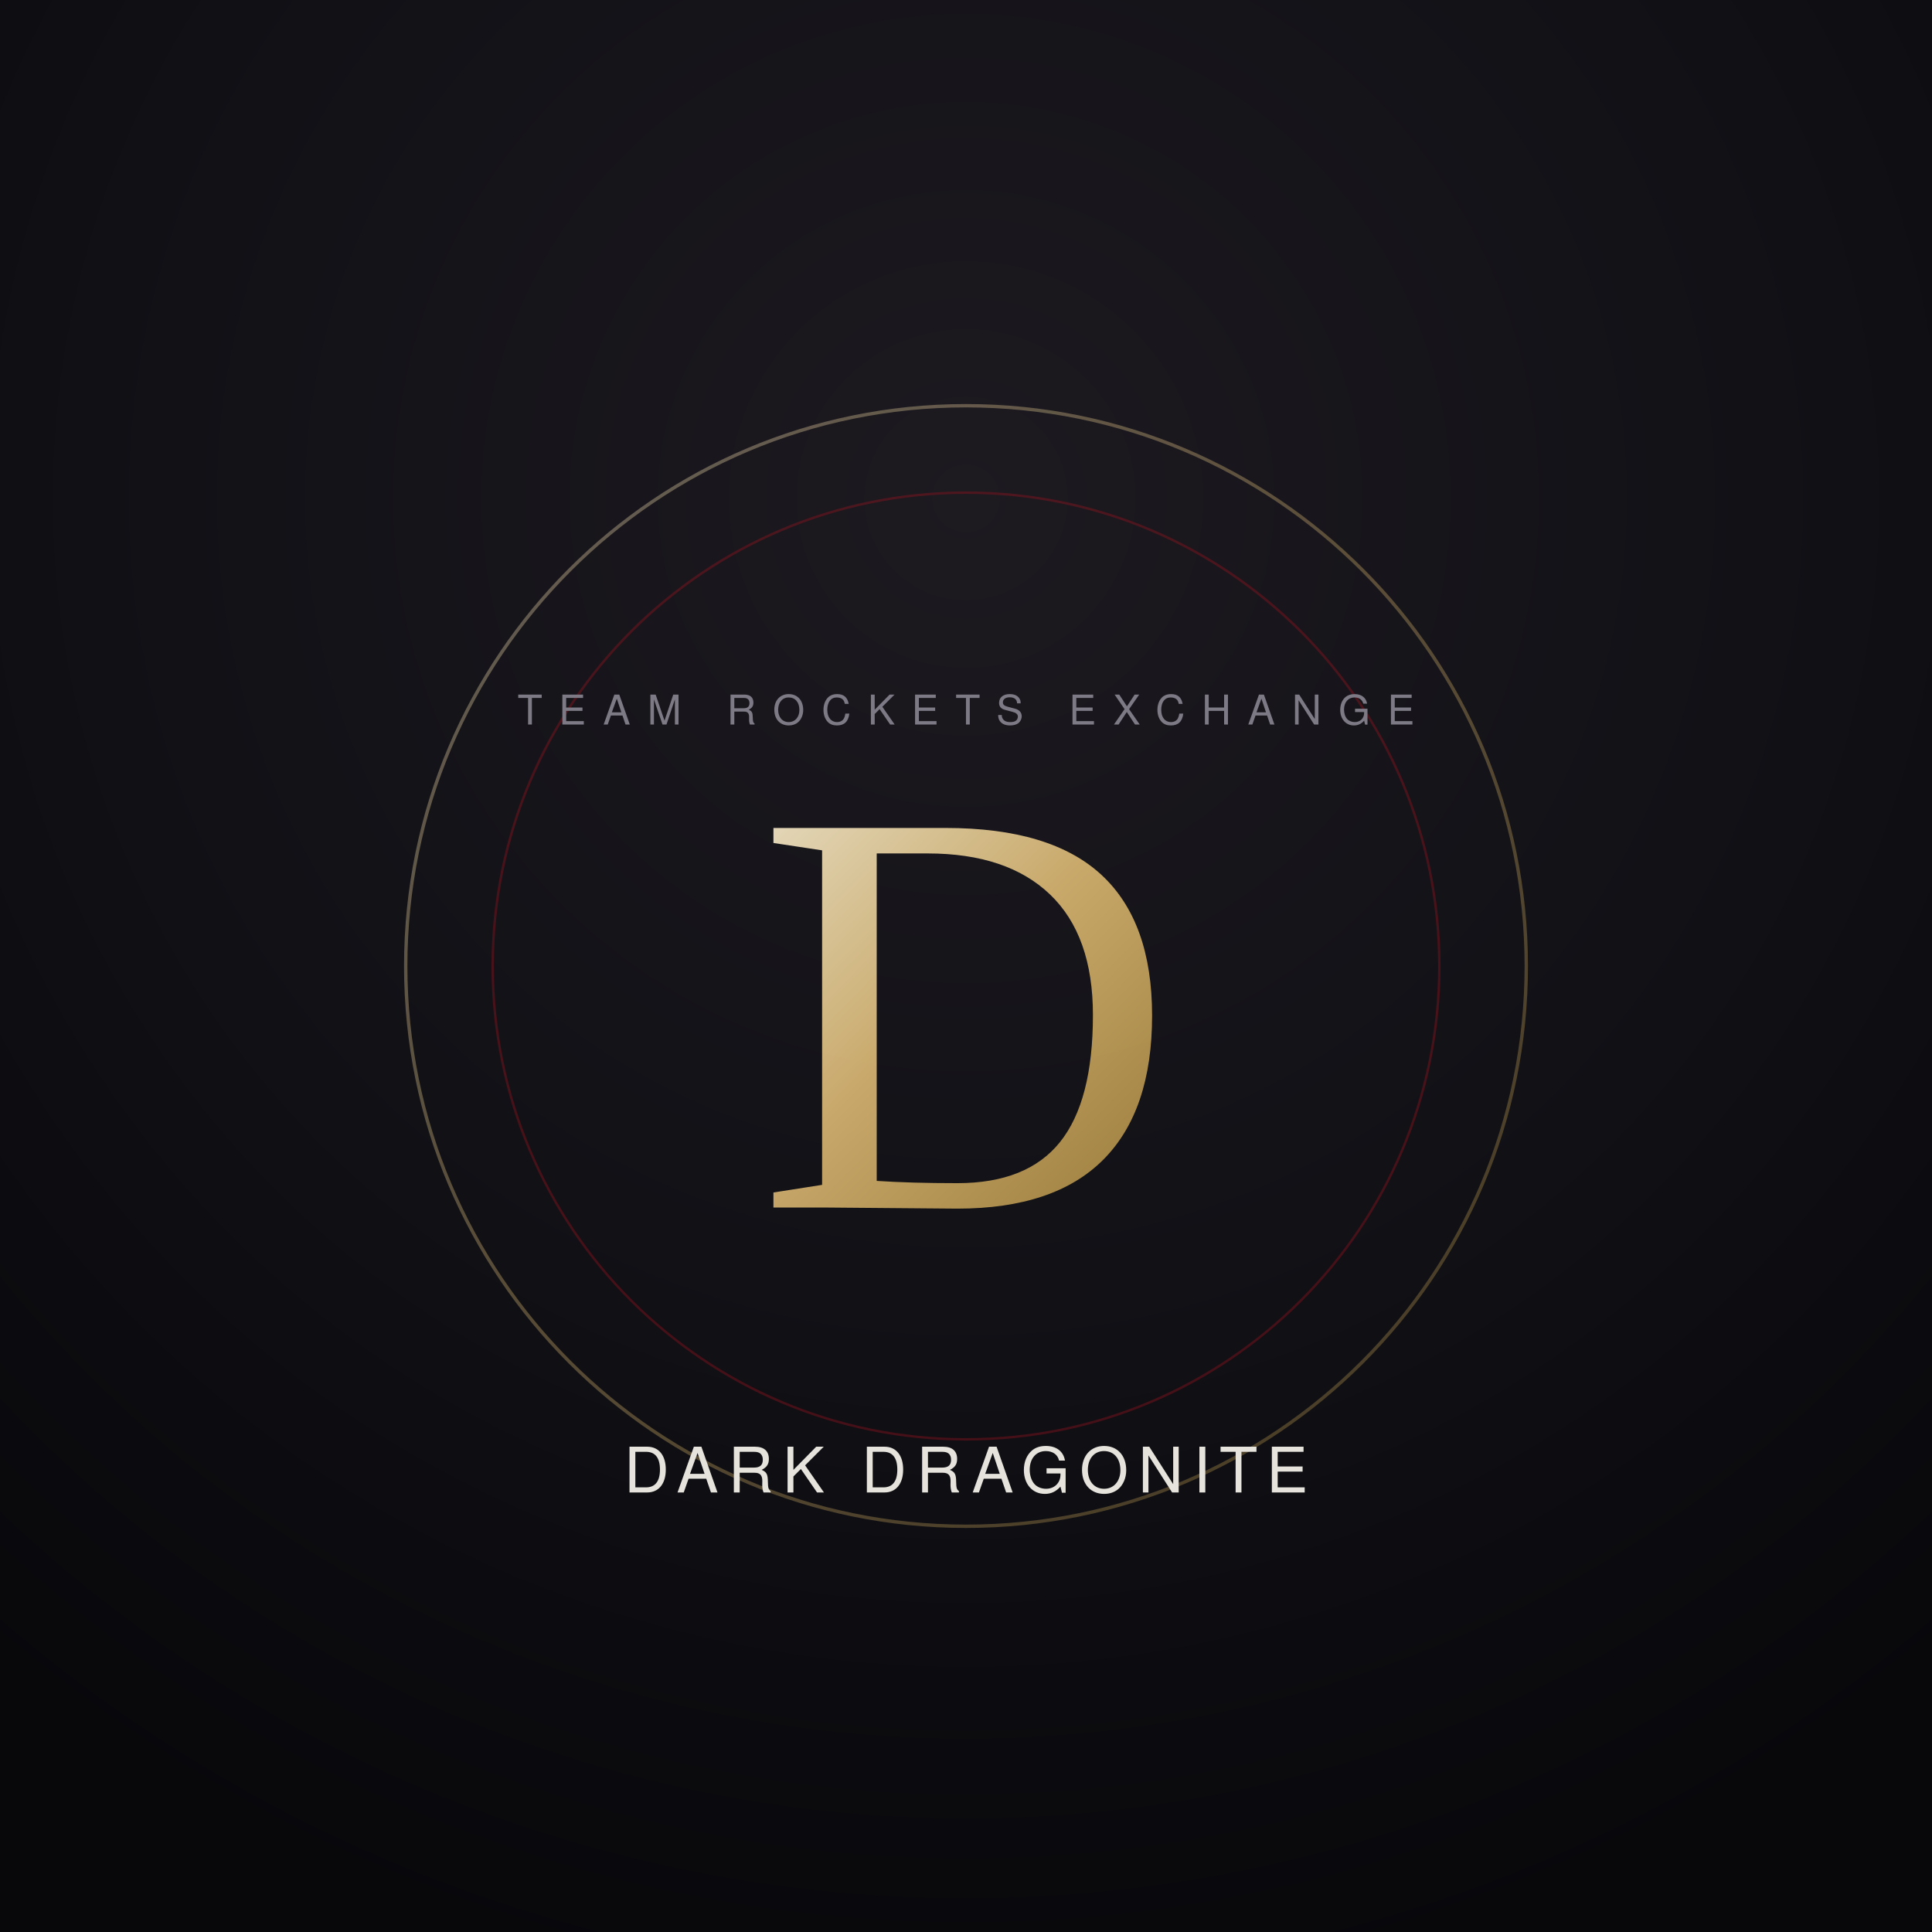
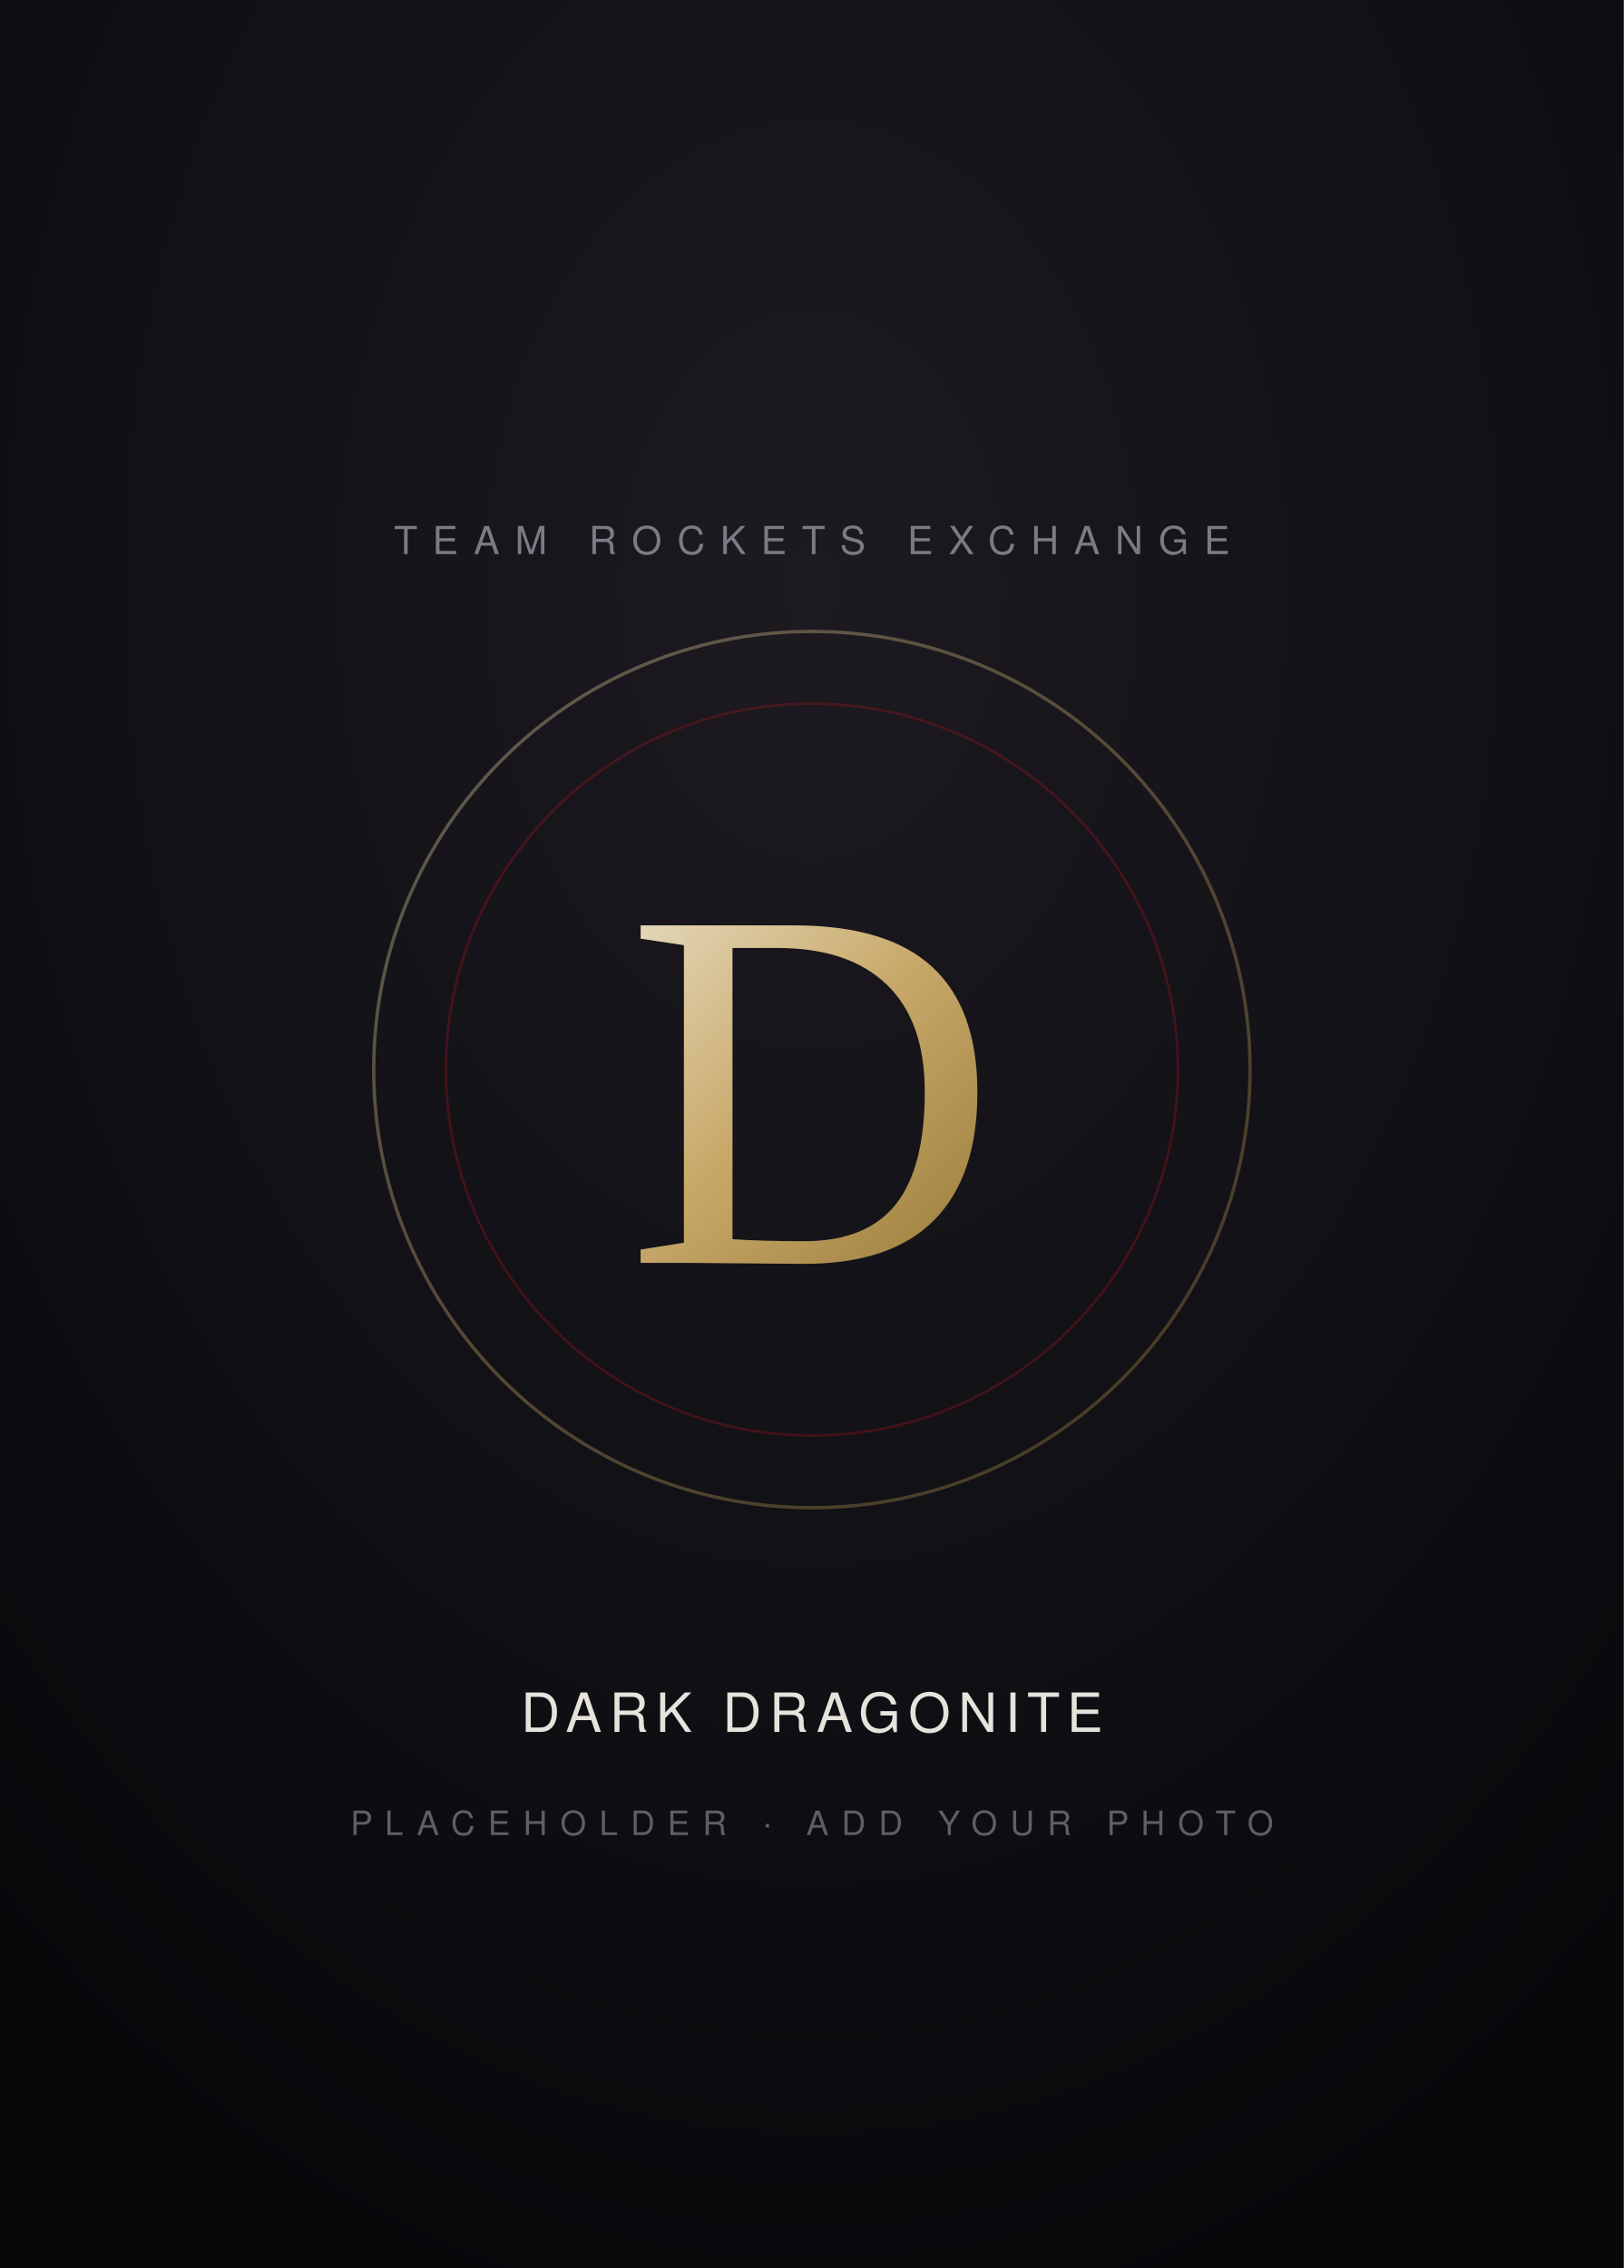
- <svg xmlns="http://www.w3.org/2000/svg" viewBox="0 0 800 800" width="800" height="800">
+ <svg xmlns="http://www.w3.org/2000/svg" viewBox="0 0 630 880" width="630" height="880">
  <defs>
    <radialGradient id="bg" cx="50%" cy="26%" r="78%">
      <stop offset="0%" stop-color="#1d1a20" />
      <stop offset="58%" stop-color="#101015" />
      <stop offset="100%" stop-color="#08080b" />
    </radialGradient>
    <linearGradient id="gold" x1="0%" y1="0%" x2="100%" y2="100%">
      <stop offset="0%" stop-color="#f4e6c4" />
      <stop offset="45%" stop-color="#d8b672" />
      <stop offset="100%" stop-color="#a8873f" />
    </linearGradient>
  </defs>
-   <rect width="800" height="800" fill="url(#bg)" />
-   <circle cx="400" cy="400" r="232" fill="none" stroke="url(#gold)" stroke-opacity=".36" stroke-width="1.4" />
-   <circle cx="400" cy="400" r="196" fill="none" stroke="#c1121f" stroke-opacity=".3" stroke-width="1" />
-   <text x="400" y="300" text-anchor="middle" font-family="Helvetica,Arial,sans-serif" font-size="17" letter-spacing="7" fill="#7d7a85">TEAM ROCKETS EXCHANGE</text>
-   <text x="400" y="500" text-anchor="middle" font-family="Georgia,'Times New Roman',serif" font-size="240" fill="url(#gold)" fill-opacity=".92">D</text>
-   <text x="400" y="618" text-anchor="middle" font-family="Helvetica,Arial,sans-serif" font-size="26" letter-spacing="4" fill="#e6e3dc">DARK DRAGONITE</text>
+   <rect width="630" height="880" fill="url(#bg)" />
+   <circle cx="315" cy="415" r="170" fill="none" stroke="url(#gold)" stroke-opacity=".34" stroke-width="1.3" />
+   <circle cx="315" cy="415" r="142" fill="none" stroke="#c1121f" stroke-opacity=".28" stroke-width="1" />
+   <text x="315" y="215" text-anchor="middle" font-family="Helvetica,Arial,sans-serif" font-size="15" letter-spacing="6" fill="#7d7a85">TEAM ROCKETS EXCHANGE</text>
+   <text x="315" y="490" text-anchor="middle" font-family="Georgia,'Times New Roman',serif" font-size="200" fill="url(#gold)" fill-opacity=".92">D</text>
+   <text x="315" y="672" text-anchor="middle" font-family="Helvetica,Arial,sans-serif" font-size="21" letter-spacing="3" fill="#e6e3dc">DARK DRAGONITE</text>
+   <text x="315" y="712" text-anchor="middle" font-family="Helvetica,Arial,sans-serif" font-size="13" letter-spacing="5" fill="#5f5d66">PLACEHOLDER · ADD YOUR PHOTO</text>
</svg>
